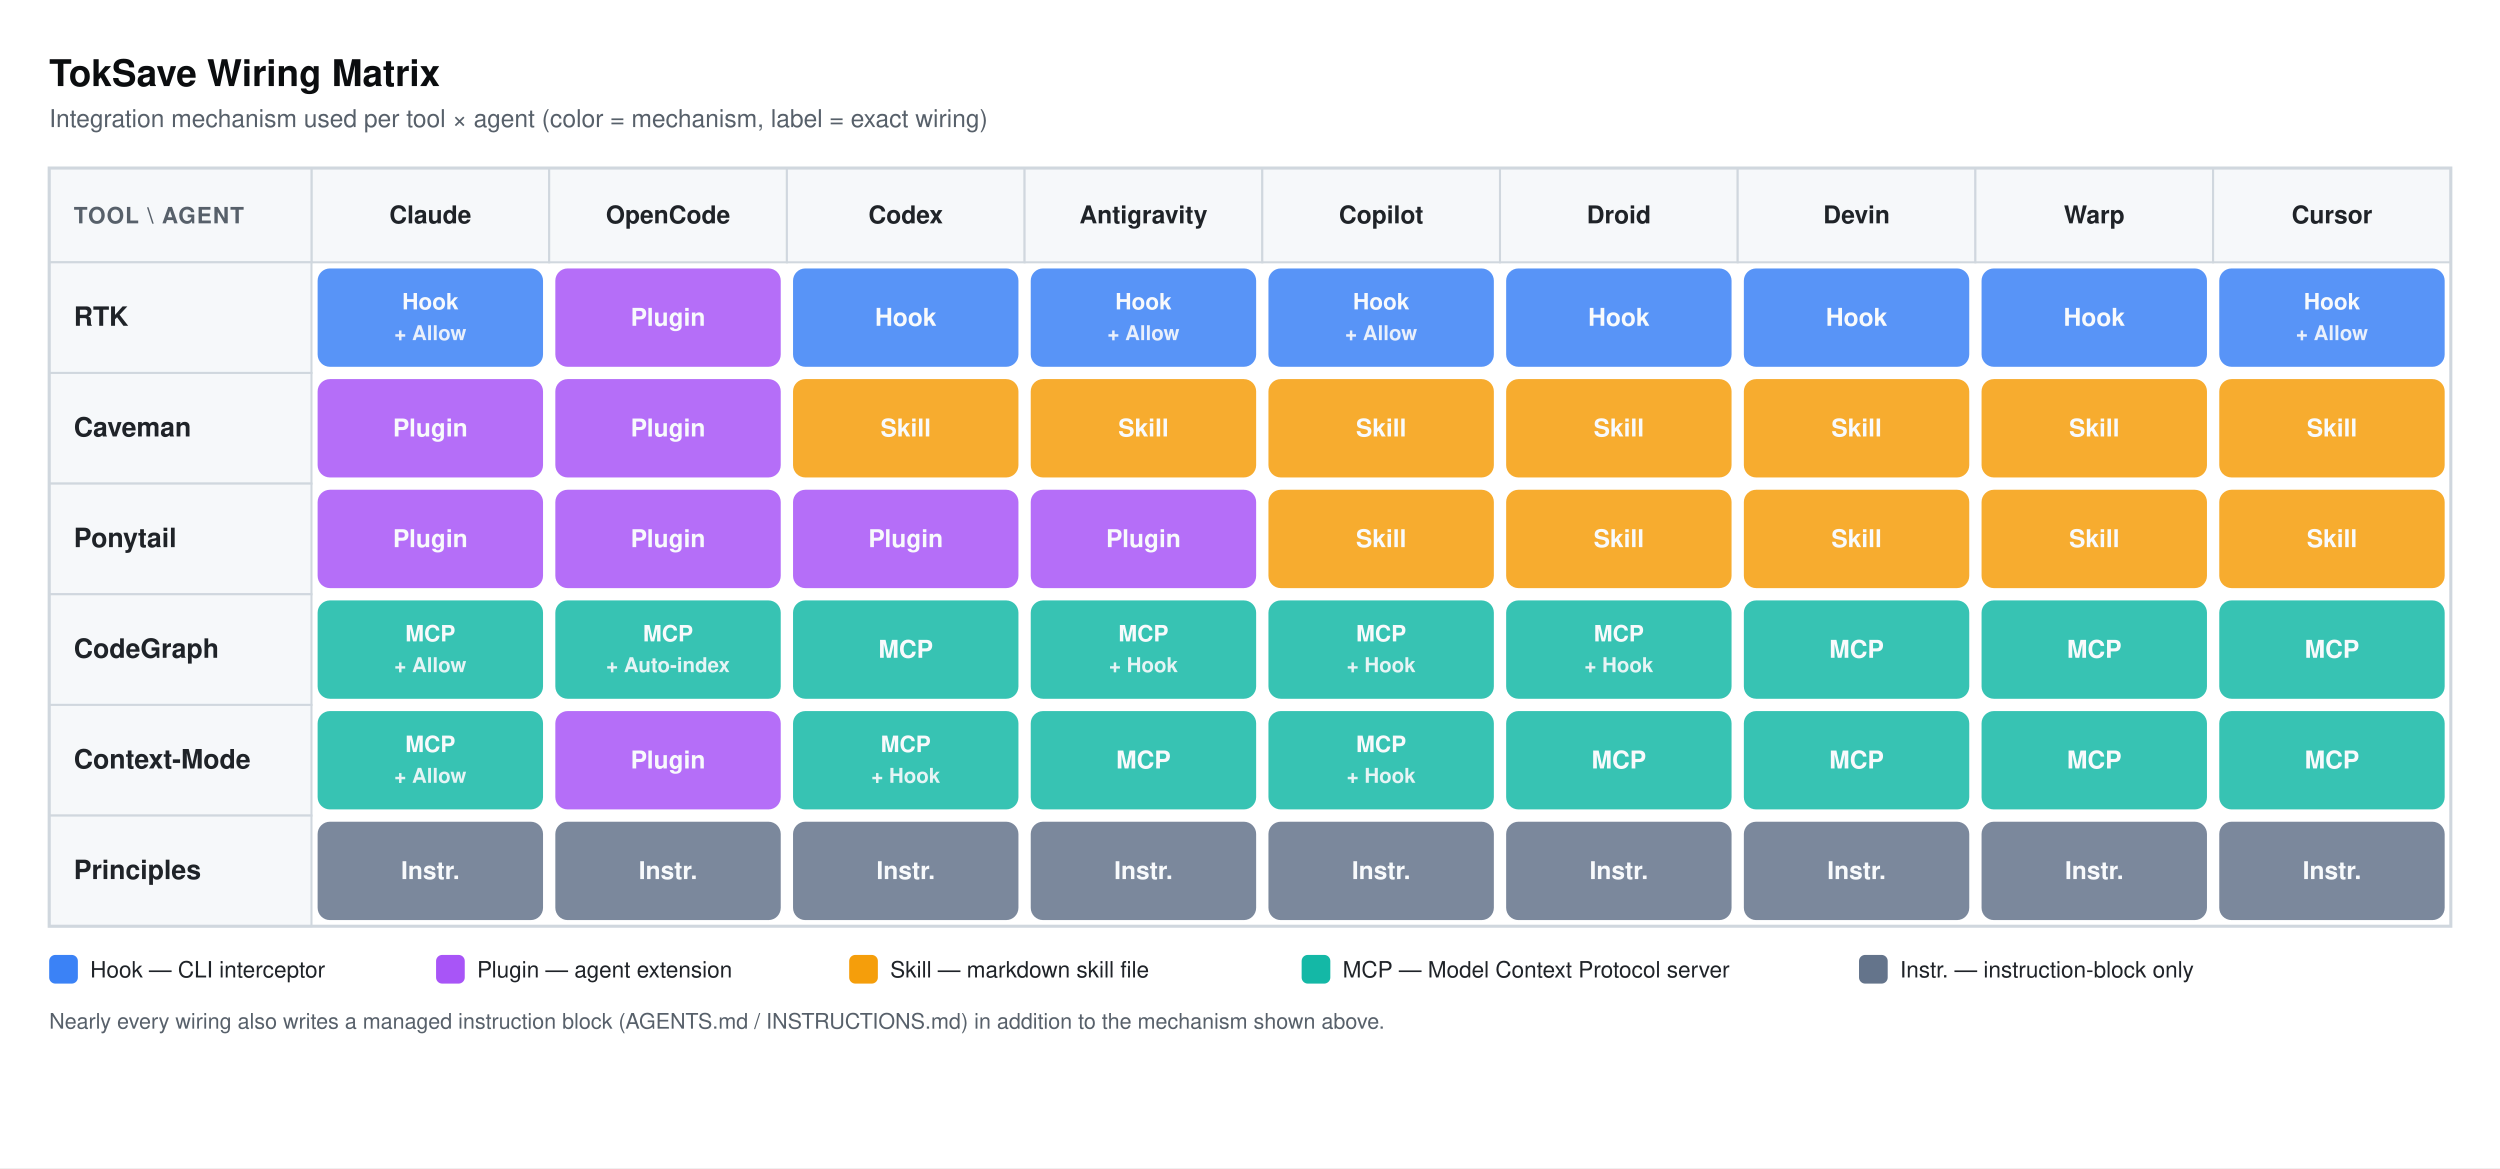
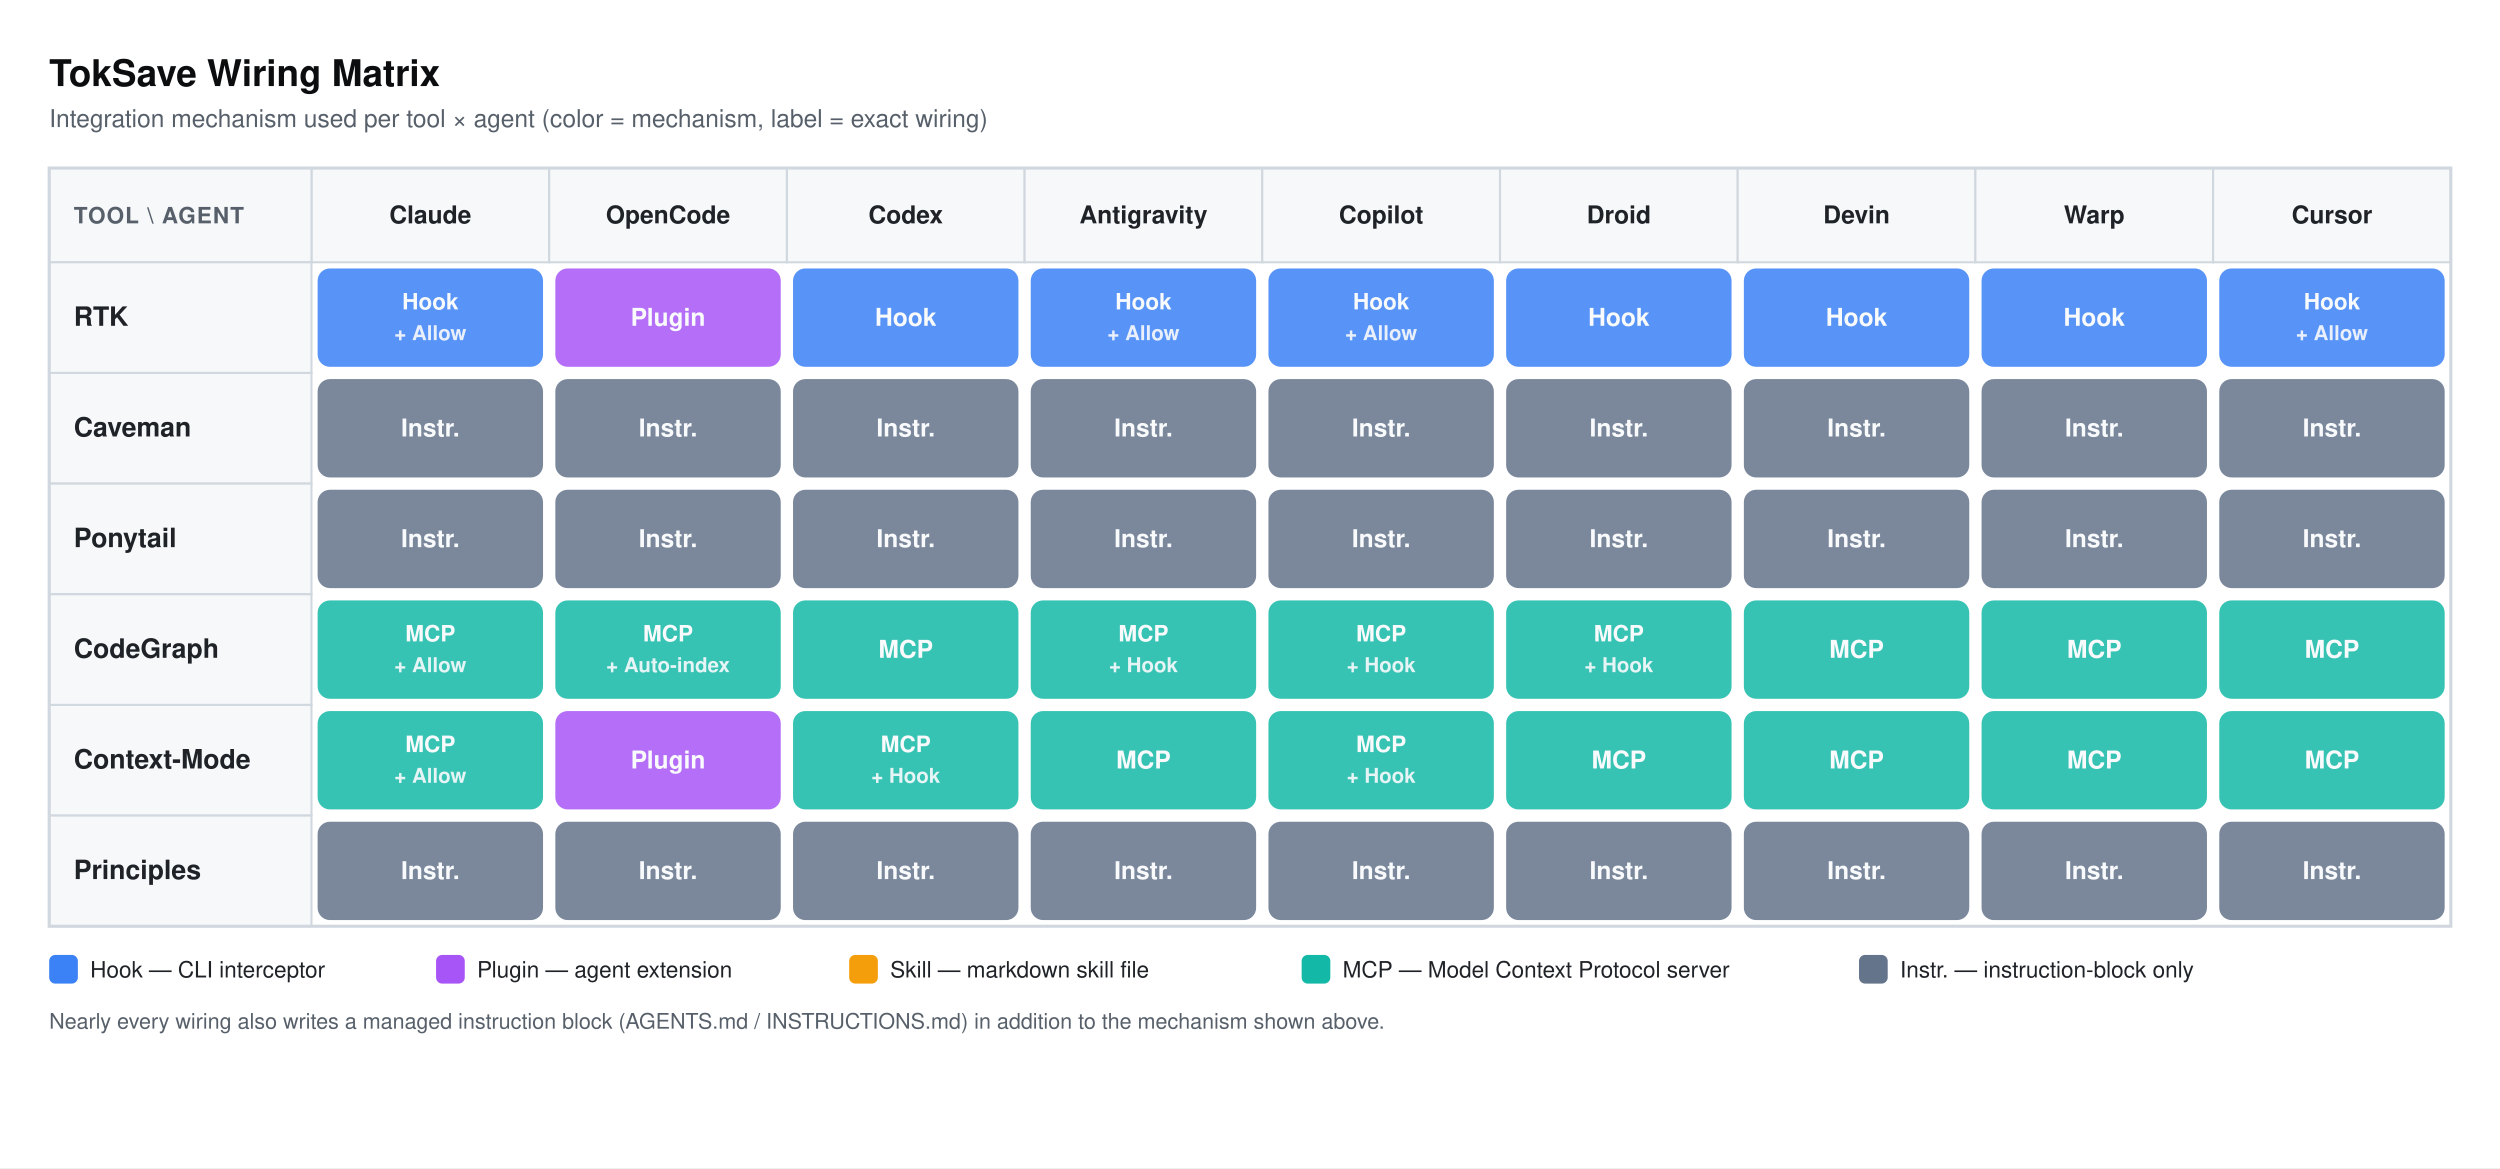
<svg xmlns="http://www.w3.org/2000/svg" width="1220" height="570" viewBox="0 0 1220 570" font-family="-apple-system,BlinkMacSystemFont,Segoe UI,Helvetica,Arial,sans-serif">
  <rect width="1220" height="570" fill="#FFFFFF" />
  <text x="24" y="42" font-size="18" font-weight="700" fill="#0B0D0F">TokSave Wiring Matrix</text>
  <text x="24" y="62" font-size="12" fill="#57606A">Integration mechanism used per tool × agent (color = mechanism, label = exact wiring)</text>
  <rect x="152" y="82" width="116" height="46" fill="#F6F8FA" stroke="#D0D7DE" stroke-width="1" />
  <text x="210.0" y="109.0" font-size="12" font-weight="600" text-anchor="middle" fill="#1F2328">Claude</text>
  <rect x="268" y="82" width="116" height="46" fill="#F6F8FA" stroke="#D0D7DE" stroke-width="1" />
  <text x="326.0" y="109.0" font-size="12" font-weight="600" text-anchor="middle" fill="#1F2328">OpenCode</text>
  <rect x="384" y="82" width="116" height="46" fill="#F6F8FA" stroke="#D0D7DE" stroke-width="1" />
  <text x="442.0" y="109.0" font-size="12" font-weight="600" text-anchor="middle" fill="#1F2328">Codex</text>
  <rect x="500" y="82" width="116" height="46" fill="#F6F8FA" stroke="#D0D7DE" stroke-width="1" />
  <text x="558.0" y="109.0" font-size="12" font-weight="600" text-anchor="middle" fill="#1F2328">Antigravity</text>
  <rect x="616" y="82" width="116" height="46" fill="#F6F8FA" stroke="#D0D7DE" stroke-width="1" />
  <text x="674.0" y="109.0" font-size="12" font-weight="600" text-anchor="middle" fill="#1F2328">Copilot</text>
  <rect x="732" y="82" width="116" height="46" fill="#F6F8FA" stroke="#D0D7DE" stroke-width="1" />
  <text x="790.0" y="109.0" font-size="12" font-weight="600" text-anchor="middle" fill="#1F2328">Droid</text>
  <rect x="848" y="82" width="116" height="46" fill="#F6F8FA" stroke="#D0D7DE" stroke-width="1" />
  <text x="906.0" y="109.0" font-size="12" font-weight="600" text-anchor="middle" fill="#1F2328">Devin</text>
  <rect x="964" y="82" width="116" height="46" fill="#F6F8FA" stroke="#D0D7DE" stroke-width="1" />
  <text x="1022.0" y="109.0" font-size="12" font-weight="600" text-anchor="middle" fill="#1F2328">Warp</text>
  <rect x="1080" y="82" width="116" height="46" fill="#F6F8FA" stroke="#D0D7DE" stroke-width="1" />
  <text x="1138.0" y="109.0" font-size="12" font-weight="600" text-anchor="middle" fill="#1F2328">Cursor</text>
  <rect x="24" y="82" width="128" height="46" fill="#F6F8FA" stroke="#D0D7DE" stroke-width="1" />
  <text x="36" y="109.0" font-size="11" font-weight="700" fill="#57606A" letter-spacing="0.5">TOOL \ AGENT</text>
  <rect x="24" y="128" width="128" height="54" fill="#F6F8FA" stroke="#D0D7DE" stroke-width="1" />
  <text x="36" y="159.0" font-size="13" font-weight="700" fill="#1F2328">RTK</text>
  <rect x="155" y="131" width="110" height="48" rx="6" fill="#3B82F6" fill-opacity="0.85" />
  <text x="210.0" y="151.0" font-size="11" font-weight="700" text-anchor="middle" fill="#F8FAFC">Hook</text>
  <text x="210.0" y="166.0" font-size="10" font-weight="600" text-anchor="middle" fill="#F8FAFC" fill-opacity="0.9">+ Allow</text>
  <rect x="271" y="131" width="110" height="48" rx="6" fill="#A855F7" fill-opacity="0.85" />
  <text x="326.0" y="159.0" font-size="12" font-weight="700" text-anchor="middle" fill="#F8FAFC">Plugin</text>
  <rect x="387" y="131" width="110" height="48" rx="6" fill="#3B82F6" fill-opacity="0.85" />
  <text x="442.0" y="159.0" font-size="12" font-weight="700" text-anchor="middle" fill="#F8FAFC">Hook</text>
  <rect x="503" y="131" width="110" height="48" rx="6" fill="#3B82F6" fill-opacity="0.85" />
  <text x="558.0" y="151.0" font-size="11" font-weight="700" text-anchor="middle" fill="#F8FAFC">Hook</text>
  <text x="558.0" y="166.0" font-size="10" font-weight="600" text-anchor="middle" fill="#F8FAFC" fill-opacity="0.9">+ Allow</text>
  <rect x="619" y="131" width="110" height="48" rx="6" fill="#3B82F6" fill-opacity="0.85" />
  <text x="674.0" y="151.0" font-size="11" font-weight="700" text-anchor="middle" fill="#F8FAFC">Hook</text>
  <text x="674.0" y="166.0" font-size="10" font-weight="600" text-anchor="middle" fill="#F8FAFC" fill-opacity="0.9">+ Allow</text>
  <rect x="735" y="131" width="110" height="48" rx="6" fill="#3B82F6" fill-opacity="0.85" />
  <text x="790.0" y="159.0" font-size="12" font-weight="700" text-anchor="middle" fill="#F8FAFC">Hook</text>
  <rect x="851" y="131" width="110" height="48" rx="6" fill="#3B82F6" fill-opacity="0.85" />
  <text x="906.0" y="159.0" font-size="12" font-weight="700" text-anchor="middle" fill="#F8FAFC">Hook</text>
  <rect x="967" y="131" width="110" height="48" rx="6" fill="#3B82F6" fill-opacity="0.85" />
  <text x="1022.0" y="159.0" font-size="12" font-weight="700" text-anchor="middle" fill="#F8FAFC">Hook</text>
  <rect x="1083" y="131" width="110" height="48" rx="6" fill="#3B82F6" fill-opacity="0.85" />
  <text x="1138.0" y="151.0" font-size="11" font-weight="700" text-anchor="middle" fill="#F8FAFC">Hook</text>
  <text x="1138.0" y="166.0" font-size="10" font-weight="600" text-anchor="middle" fill="#F8FAFC" fill-opacity="0.9">+ Allow</text>
  <rect x="24" y="182" width="128" height="54" fill="#F6F8FA" stroke="#D0D7DE" stroke-width="1" />
  <text x="36" y="213.0" font-size="13" font-weight="700" fill="#1F2328">Caveman</text>
-   <rect x="155" y="185" width="110" height="48" rx="6" fill="#A855F7" fill-opacity="0.85" />
-   <text x="210.0" y="213.0" font-size="12" font-weight="700" text-anchor="middle" fill="#F8FAFC">Plugin</text>
-   <rect x="271" y="185" width="110" height="48" rx="6" fill="#A855F7" fill-opacity="0.85" />
-   <text x="326.0" y="213.0" font-size="12" font-weight="700" text-anchor="middle" fill="#F8FAFC">Plugin</text>
-   <rect x="387" y="185" width="110" height="48" rx="6" fill="#F59E0B" fill-opacity="0.85" />
-   <text x="442.0" y="213.0" font-size="12" font-weight="700" text-anchor="middle" fill="#F8FAFC">Skill</text>
-   <rect x="503" y="185" width="110" height="48" rx="6" fill="#F59E0B" fill-opacity="0.85" />
-   <text x="558.0" y="213.0" font-size="12" font-weight="700" text-anchor="middle" fill="#F8FAFC">Skill</text>
-   <rect x="619" y="185" width="110" height="48" rx="6" fill="#F59E0B" fill-opacity="0.85" />
-   <text x="674.0" y="213.0" font-size="12" font-weight="700" text-anchor="middle" fill="#F8FAFC">Skill</text>
-   <rect x="735" y="185" width="110" height="48" rx="6" fill="#F59E0B" fill-opacity="0.85" />
-   <text x="790.0" y="213.0" font-size="12" font-weight="700" text-anchor="middle" fill="#F8FAFC">Skill</text>
-   <rect x="851" y="185" width="110" height="48" rx="6" fill="#F59E0B" fill-opacity="0.85" />
-   <text x="906.0" y="213.0" font-size="12" font-weight="700" text-anchor="middle" fill="#F8FAFC">Skill</text>
-   <rect x="967" y="185" width="110" height="48" rx="6" fill="#F59E0B" fill-opacity="0.85" />
-   <text x="1022.0" y="213.0" font-size="12" font-weight="700" text-anchor="middle" fill="#F8FAFC">Skill</text>
-   <rect x="1083" y="185" width="110" height="48" rx="6" fill="#F59E0B" fill-opacity="0.85" />
-   <text x="1138.0" y="213.0" font-size="12" font-weight="700" text-anchor="middle" fill="#F8FAFC">Skill</text>
+   <rect x="155" y="185" width="110" height="48" rx="6" fill="#64748B" fill-opacity="0.85" />
+   <text x="210.0" y="213.0" font-size="12" font-weight="700" text-anchor="middle" fill="#F8FAFC">Instr.</text>
+   <rect x="271" y="185" width="110" height="48" rx="6" fill="#64748B" fill-opacity="0.85" />
+   <text x="326.0" y="213.0" font-size="12" font-weight="700" text-anchor="middle" fill="#F8FAFC">Instr.</text>
+   <rect x="387" y="185" width="110" height="48" rx="6" fill="#64748B" fill-opacity="0.85" />
+   <text x="442.0" y="213.0" font-size="12" font-weight="700" text-anchor="middle" fill="#F8FAFC">Instr.</text>
+   <rect x="503" y="185" width="110" height="48" rx="6" fill="#64748B" fill-opacity="0.85" />
+   <text x="558.0" y="213.0" font-size="12" font-weight="700" text-anchor="middle" fill="#F8FAFC">Instr.</text>
+   <rect x="619" y="185" width="110" height="48" rx="6" fill="#64748B" fill-opacity="0.85" />
+   <text x="674.0" y="213.0" font-size="12" font-weight="700" text-anchor="middle" fill="#F8FAFC">Instr.</text>
+   <rect x="735" y="185" width="110" height="48" rx="6" fill="#64748B" fill-opacity="0.85" />
+   <text x="790.0" y="213.0" font-size="12" font-weight="700" text-anchor="middle" fill="#F8FAFC">Instr.</text>
+   <rect x="851" y="185" width="110" height="48" rx="6" fill="#64748B" fill-opacity="0.85" />
+   <text x="906.0" y="213.0" font-size="12" font-weight="700" text-anchor="middle" fill="#F8FAFC">Instr.</text>
+   <rect x="967" y="185" width="110" height="48" rx="6" fill="#64748B" fill-opacity="0.85" />
+   <text x="1022.0" y="213.0" font-size="12" font-weight="700" text-anchor="middle" fill="#F8FAFC">Instr.</text>
+   <rect x="1083" y="185" width="110" height="48" rx="6" fill="#64748B" fill-opacity="0.85" />
+   <text x="1138.0" y="213.0" font-size="12" font-weight="700" text-anchor="middle" fill="#F8FAFC">Instr.</text>
  <rect x="24" y="236" width="128" height="54" fill="#F6F8FA" stroke="#D0D7DE" stroke-width="1" />
  <text x="36" y="267.0" font-size="13" font-weight="700" fill="#1F2328">Ponytail</text>
-   <rect x="155" y="239" width="110" height="48" rx="6" fill="#A855F7" fill-opacity="0.85" />
-   <text x="210.0" y="267.0" font-size="12" font-weight="700" text-anchor="middle" fill="#F8FAFC">Plugin</text>
-   <rect x="271" y="239" width="110" height="48" rx="6" fill="#A855F7" fill-opacity="0.85" />
-   <text x="326.0" y="267.0" font-size="12" font-weight="700" text-anchor="middle" fill="#F8FAFC">Plugin</text>
-   <rect x="387" y="239" width="110" height="48" rx="6" fill="#A855F7" fill-opacity="0.85" />
-   <text x="442.0" y="267.0" font-size="12" font-weight="700" text-anchor="middle" fill="#F8FAFC">Plugin</text>
-   <rect x="503" y="239" width="110" height="48" rx="6" fill="#A855F7" fill-opacity="0.85" />
-   <text x="558.0" y="267.0" font-size="12" font-weight="700" text-anchor="middle" fill="#F8FAFC">Plugin</text>
-   <rect x="619" y="239" width="110" height="48" rx="6" fill="#F59E0B" fill-opacity="0.85" />
-   <text x="674.0" y="267.0" font-size="12" font-weight="700" text-anchor="middle" fill="#F8FAFC">Skill</text>
-   <rect x="735" y="239" width="110" height="48" rx="6" fill="#F59E0B" fill-opacity="0.85" />
-   <text x="790.0" y="267.0" font-size="12" font-weight="700" text-anchor="middle" fill="#F8FAFC">Skill</text>
-   <rect x="851" y="239" width="110" height="48" rx="6" fill="#F59E0B" fill-opacity="0.85" />
-   <text x="906.0" y="267.0" font-size="12" font-weight="700" text-anchor="middle" fill="#F8FAFC">Skill</text>
-   <rect x="967" y="239" width="110" height="48" rx="6" fill="#F59E0B" fill-opacity="0.85" />
-   <text x="1022.0" y="267.0" font-size="12" font-weight="700" text-anchor="middle" fill="#F8FAFC">Skill</text>
-   <rect x="1083" y="239" width="110" height="48" rx="6" fill="#F59E0B" fill-opacity="0.85" />
-   <text x="1138.0" y="267.0" font-size="12" font-weight="700" text-anchor="middle" fill="#F8FAFC">Skill</text>
+   <rect x="155" y="239" width="110" height="48" rx="6" fill="#64748B" fill-opacity="0.85" />
+   <text x="210.0" y="267.0" font-size="12" font-weight="700" text-anchor="middle" fill="#F8FAFC">Instr.</text>
+   <rect x="271" y="239" width="110" height="48" rx="6" fill="#64748B" fill-opacity="0.85" />
+   <text x="326.0" y="267.0" font-size="12" font-weight="700" text-anchor="middle" fill="#F8FAFC">Instr.</text>
+   <rect x="387" y="239" width="110" height="48" rx="6" fill="#64748B" fill-opacity="0.85" />
+   <text x="442.0" y="267.0" font-size="12" font-weight="700" text-anchor="middle" fill="#F8FAFC">Instr.</text>
+   <rect x="503" y="239" width="110" height="48" rx="6" fill="#64748B" fill-opacity="0.85" />
+   <text x="558.0" y="267.0" font-size="12" font-weight="700" text-anchor="middle" fill="#F8FAFC">Instr.</text>
+   <rect x="619" y="239" width="110" height="48" rx="6" fill="#64748B" fill-opacity="0.85" />
+   <text x="674.0" y="267.0" font-size="12" font-weight="700" text-anchor="middle" fill="#F8FAFC">Instr.</text>
+   <rect x="735" y="239" width="110" height="48" rx="6" fill="#64748B" fill-opacity="0.85" />
+   <text x="790.0" y="267.0" font-size="12" font-weight="700" text-anchor="middle" fill="#F8FAFC">Instr.</text>
+   <rect x="851" y="239" width="110" height="48" rx="6" fill="#64748B" fill-opacity="0.85" />
+   <text x="906.0" y="267.0" font-size="12" font-weight="700" text-anchor="middle" fill="#F8FAFC">Instr.</text>
+   <rect x="967" y="239" width="110" height="48" rx="6" fill="#64748B" fill-opacity="0.85" />
+   <text x="1022.0" y="267.0" font-size="12" font-weight="700" text-anchor="middle" fill="#F8FAFC">Instr.</text>
+   <rect x="1083" y="239" width="110" height="48" rx="6" fill="#64748B" fill-opacity="0.85" />
+   <text x="1138.0" y="267.0" font-size="12" font-weight="700" text-anchor="middle" fill="#F8FAFC">Instr.</text>
  <rect x="24" y="290" width="128" height="54" fill="#F6F8FA" stroke="#D0D7DE" stroke-width="1" />
  <text x="36" y="321.0" font-size="13" font-weight="700" fill="#1F2328">CodeGraph</text>
  <rect x="155" y="293" width="110" height="48" rx="6" fill="#14B8A6" fill-opacity="0.85" />
  <text x="210.0" y="313.0" font-size="11" font-weight="700" text-anchor="middle" fill="#F8FAFC">MCP</text>
  <text x="210.0" y="328.0" font-size="10" font-weight="600" text-anchor="middle" fill="#F8FAFC" fill-opacity="0.9">+ Allow</text>
  <rect x="271" y="293" width="110" height="48" rx="6" fill="#14B8A6" fill-opacity="0.85" />
  <text x="326.0" y="313.0" font-size="11" font-weight="700" text-anchor="middle" fill="#F8FAFC">MCP</text>
  <text x="326.0" y="328.0" font-size="10" font-weight="600" text-anchor="middle" fill="#F8FAFC" fill-opacity="0.9">+ Auto-index</text>
  <rect x="387" y="293" width="110" height="48" rx="6" fill="#14B8A6" fill-opacity="0.85" />
  <text x="442.0" y="321.0" font-size="12" font-weight="700" text-anchor="middle" fill="#F8FAFC">MCP</text>
  <rect x="503" y="293" width="110" height="48" rx="6" fill="#14B8A6" fill-opacity="0.85" />
  <text x="558.0" y="313.0" font-size="11" font-weight="700" text-anchor="middle" fill="#F8FAFC">MCP</text>
  <text x="558.0" y="328.0" font-size="10" font-weight="600" text-anchor="middle" fill="#F8FAFC" fill-opacity="0.9">+ Hook</text>
  <rect x="619" y="293" width="110" height="48" rx="6" fill="#14B8A6" fill-opacity="0.85" />
  <text x="674.0" y="313.0" font-size="11" font-weight="700" text-anchor="middle" fill="#F8FAFC">MCP</text>
  <text x="674.0" y="328.0" font-size="10" font-weight="600" text-anchor="middle" fill="#F8FAFC" fill-opacity="0.9">+ Hook</text>
  <rect x="735" y="293" width="110" height="48" rx="6" fill="#14B8A6" fill-opacity="0.85" />
  <text x="790.0" y="313.0" font-size="11" font-weight="700" text-anchor="middle" fill="#F8FAFC">MCP</text>
  <text x="790.0" y="328.0" font-size="10" font-weight="600" text-anchor="middle" fill="#F8FAFC" fill-opacity="0.9">+ Hook</text>
  <rect x="851" y="293" width="110" height="48" rx="6" fill="#14B8A6" fill-opacity="0.85" />
  <text x="906.0" y="321.0" font-size="12" font-weight="700" text-anchor="middle" fill="#F8FAFC">MCP</text>
  <rect x="967" y="293" width="110" height="48" rx="6" fill="#14B8A6" fill-opacity="0.85" />
  <text x="1022.0" y="321.0" font-size="12" font-weight="700" text-anchor="middle" fill="#F8FAFC">MCP</text>
  <rect x="1083" y="293" width="110" height="48" rx="6" fill="#14B8A6" fill-opacity="0.85" />
  <text x="1138.0" y="321.0" font-size="12" font-weight="700" text-anchor="middle" fill="#F8FAFC">MCP</text>
  <rect x="24" y="344" width="128" height="54" fill="#F6F8FA" stroke="#D0D7DE" stroke-width="1" />
  <text x="36" y="375.0" font-size="13" font-weight="700" fill="#1F2328">Context-Mode</text>
  <rect x="155" y="347" width="110" height="48" rx="6" fill="#14B8A6" fill-opacity="0.85" />
  <text x="210.0" y="367.0" font-size="11" font-weight="700" text-anchor="middle" fill="#F8FAFC">MCP</text>
  <text x="210.0" y="382.0" font-size="10" font-weight="600" text-anchor="middle" fill="#F8FAFC" fill-opacity="0.9">+ Allow</text>
  <rect x="271" y="347" width="110" height="48" rx="6" fill="#A855F7" fill-opacity="0.85" />
  <text x="326.0" y="375.0" font-size="12" font-weight="700" text-anchor="middle" fill="#F8FAFC">Plugin</text>
  <rect x="387" y="347" width="110" height="48" rx="6" fill="#14B8A6" fill-opacity="0.85" />
  <text x="442.0" y="367.0" font-size="11" font-weight="700" text-anchor="middle" fill="#F8FAFC">MCP</text>
  <text x="442.0" y="382.0" font-size="10" font-weight="600" text-anchor="middle" fill="#F8FAFC" fill-opacity="0.9">+ Hook</text>
  <rect x="503" y="347" width="110" height="48" rx="6" fill="#14B8A6" fill-opacity="0.85" />
  <text x="558.0" y="375.0" font-size="12" font-weight="700" text-anchor="middle" fill="#F8FAFC">MCP</text>
  <rect x="619" y="347" width="110" height="48" rx="6" fill="#14B8A6" fill-opacity="0.85" />
  <text x="674.0" y="367.0" font-size="11" font-weight="700" text-anchor="middle" fill="#F8FAFC">MCP</text>
  <text x="674.0" y="382.0" font-size="10" font-weight="600" text-anchor="middle" fill="#F8FAFC" fill-opacity="0.9">+ Hook</text>
  <rect x="735" y="347" width="110" height="48" rx="6" fill="#14B8A6" fill-opacity="0.85" />
  <text x="790.0" y="375.0" font-size="12" font-weight="700" text-anchor="middle" fill="#F8FAFC">MCP</text>
  <rect x="851" y="347" width="110" height="48" rx="6" fill="#14B8A6" fill-opacity="0.85" />
  <text x="906.0" y="375.0" font-size="12" font-weight="700" text-anchor="middle" fill="#F8FAFC">MCP</text>
  <rect x="967" y="347" width="110" height="48" rx="6" fill="#14B8A6" fill-opacity="0.85" />
  <text x="1022.0" y="375.0" font-size="12" font-weight="700" text-anchor="middle" fill="#F8FAFC">MCP</text>
  <rect x="1083" y="347" width="110" height="48" rx="6" fill="#14B8A6" fill-opacity="0.85" />
  <text x="1138.0" y="375.0" font-size="12" font-weight="700" text-anchor="middle" fill="#F8FAFC">MCP</text>
  <rect x="24" y="398" width="128" height="54" fill="#F6F8FA" stroke="#D0D7DE" stroke-width="1" />
  <text x="36" y="429.0" font-size="13" font-weight="700" fill="#1F2328">Principles</text>
  <rect x="155" y="401" width="110" height="48" rx="6" fill="#64748B" fill-opacity="0.85" />
  <text x="210.0" y="429.0" font-size="12" font-weight="700" text-anchor="middle" fill="#F8FAFC">Instr.</text>
  <rect x="271" y="401" width="110" height="48" rx="6" fill="#64748B" fill-opacity="0.85" />
  <text x="326.0" y="429.0" font-size="12" font-weight="700" text-anchor="middle" fill="#F8FAFC">Instr.</text>
  <rect x="387" y="401" width="110" height="48" rx="6" fill="#64748B" fill-opacity="0.85" />
  <text x="442.0" y="429.0" font-size="12" font-weight="700" text-anchor="middle" fill="#F8FAFC">Instr.</text>
  <rect x="503" y="401" width="110" height="48" rx="6" fill="#64748B" fill-opacity="0.85" />
  <text x="558.0" y="429.0" font-size="12" font-weight="700" text-anchor="middle" fill="#F8FAFC">Instr.</text>
  <rect x="619" y="401" width="110" height="48" rx="6" fill="#64748B" fill-opacity="0.85" />
  <text x="674.0" y="429.0" font-size="12" font-weight="700" text-anchor="middle" fill="#F8FAFC">Instr.</text>
  <rect x="735" y="401" width="110" height="48" rx="6" fill="#64748B" fill-opacity="0.85" />
  <text x="790.0" y="429.0" font-size="12" font-weight="700" text-anchor="middle" fill="#F8FAFC">Instr.</text>
  <rect x="851" y="401" width="110" height="48" rx="6" fill="#64748B" fill-opacity="0.85" />
  <text x="906.0" y="429.0" font-size="12" font-weight="700" text-anchor="middle" fill="#F8FAFC">Instr.</text>
  <rect x="967" y="401" width="110" height="48" rx="6" fill="#64748B" fill-opacity="0.85" />
  <text x="1022.0" y="429.0" font-size="12" font-weight="700" text-anchor="middle" fill="#F8FAFC">Instr.</text>
  <rect x="1083" y="401" width="110" height="48" rx="6" fill="#64748B" fill-opacity="0.85" />
  <text x="1138.0" y="429.0" font-size="12" font-weight="700" text-anchor="middle" fill="#F8FAFC">Instr.</text>
  <rect x="24" y="82" width="1172" height="370" fill="none" stroke="#D0D7DE" stroke-width="1.5" />
  <rect x="24" y="466" width="14" height="14" rx="3" fill="#3B82F6" />
  <text x="44" y="477" font-size="11" fill="#1F2328">Hook — CLI interceptor</text>
  <rect x="212.8" y="466" width="14" height="14" rx="3" fill="#A855F7" />
  <text x="232.8" y="477" font-size="11" fill="#1F2328">Plugin — agent extension</text>
  <rect x="414.4" y="466" width="14" height="14" rx="3" fill="#F59E0B" />
  <text x="434.4" y="477" font-size="11" fill="#1F2328">Skill — markdown skill file</text>
  <rect x="635.2" y="466" width="14" height="14" rx="3" fill="#14B8A6" />
  <text x="655.2" y="477" font-size="11" fill="#1F2328">MCP — Model Context Protocol server</text>
  <rect x="907.2" y="466" width="14" height="14" rx="3" fill="#64748B" />
  <text x="927.2" y="477" font-size="11" fill="#1F2328">Instr. — instruction-block only</text>
  <text x="24" y="502" font-size="10.5" fill="#57606A">Nearly every wiring also writes a managed instruction block (AGENTS.md / INSTRUCTIONS.md) in addition to the mechanism shown above.</text>
</svg>
